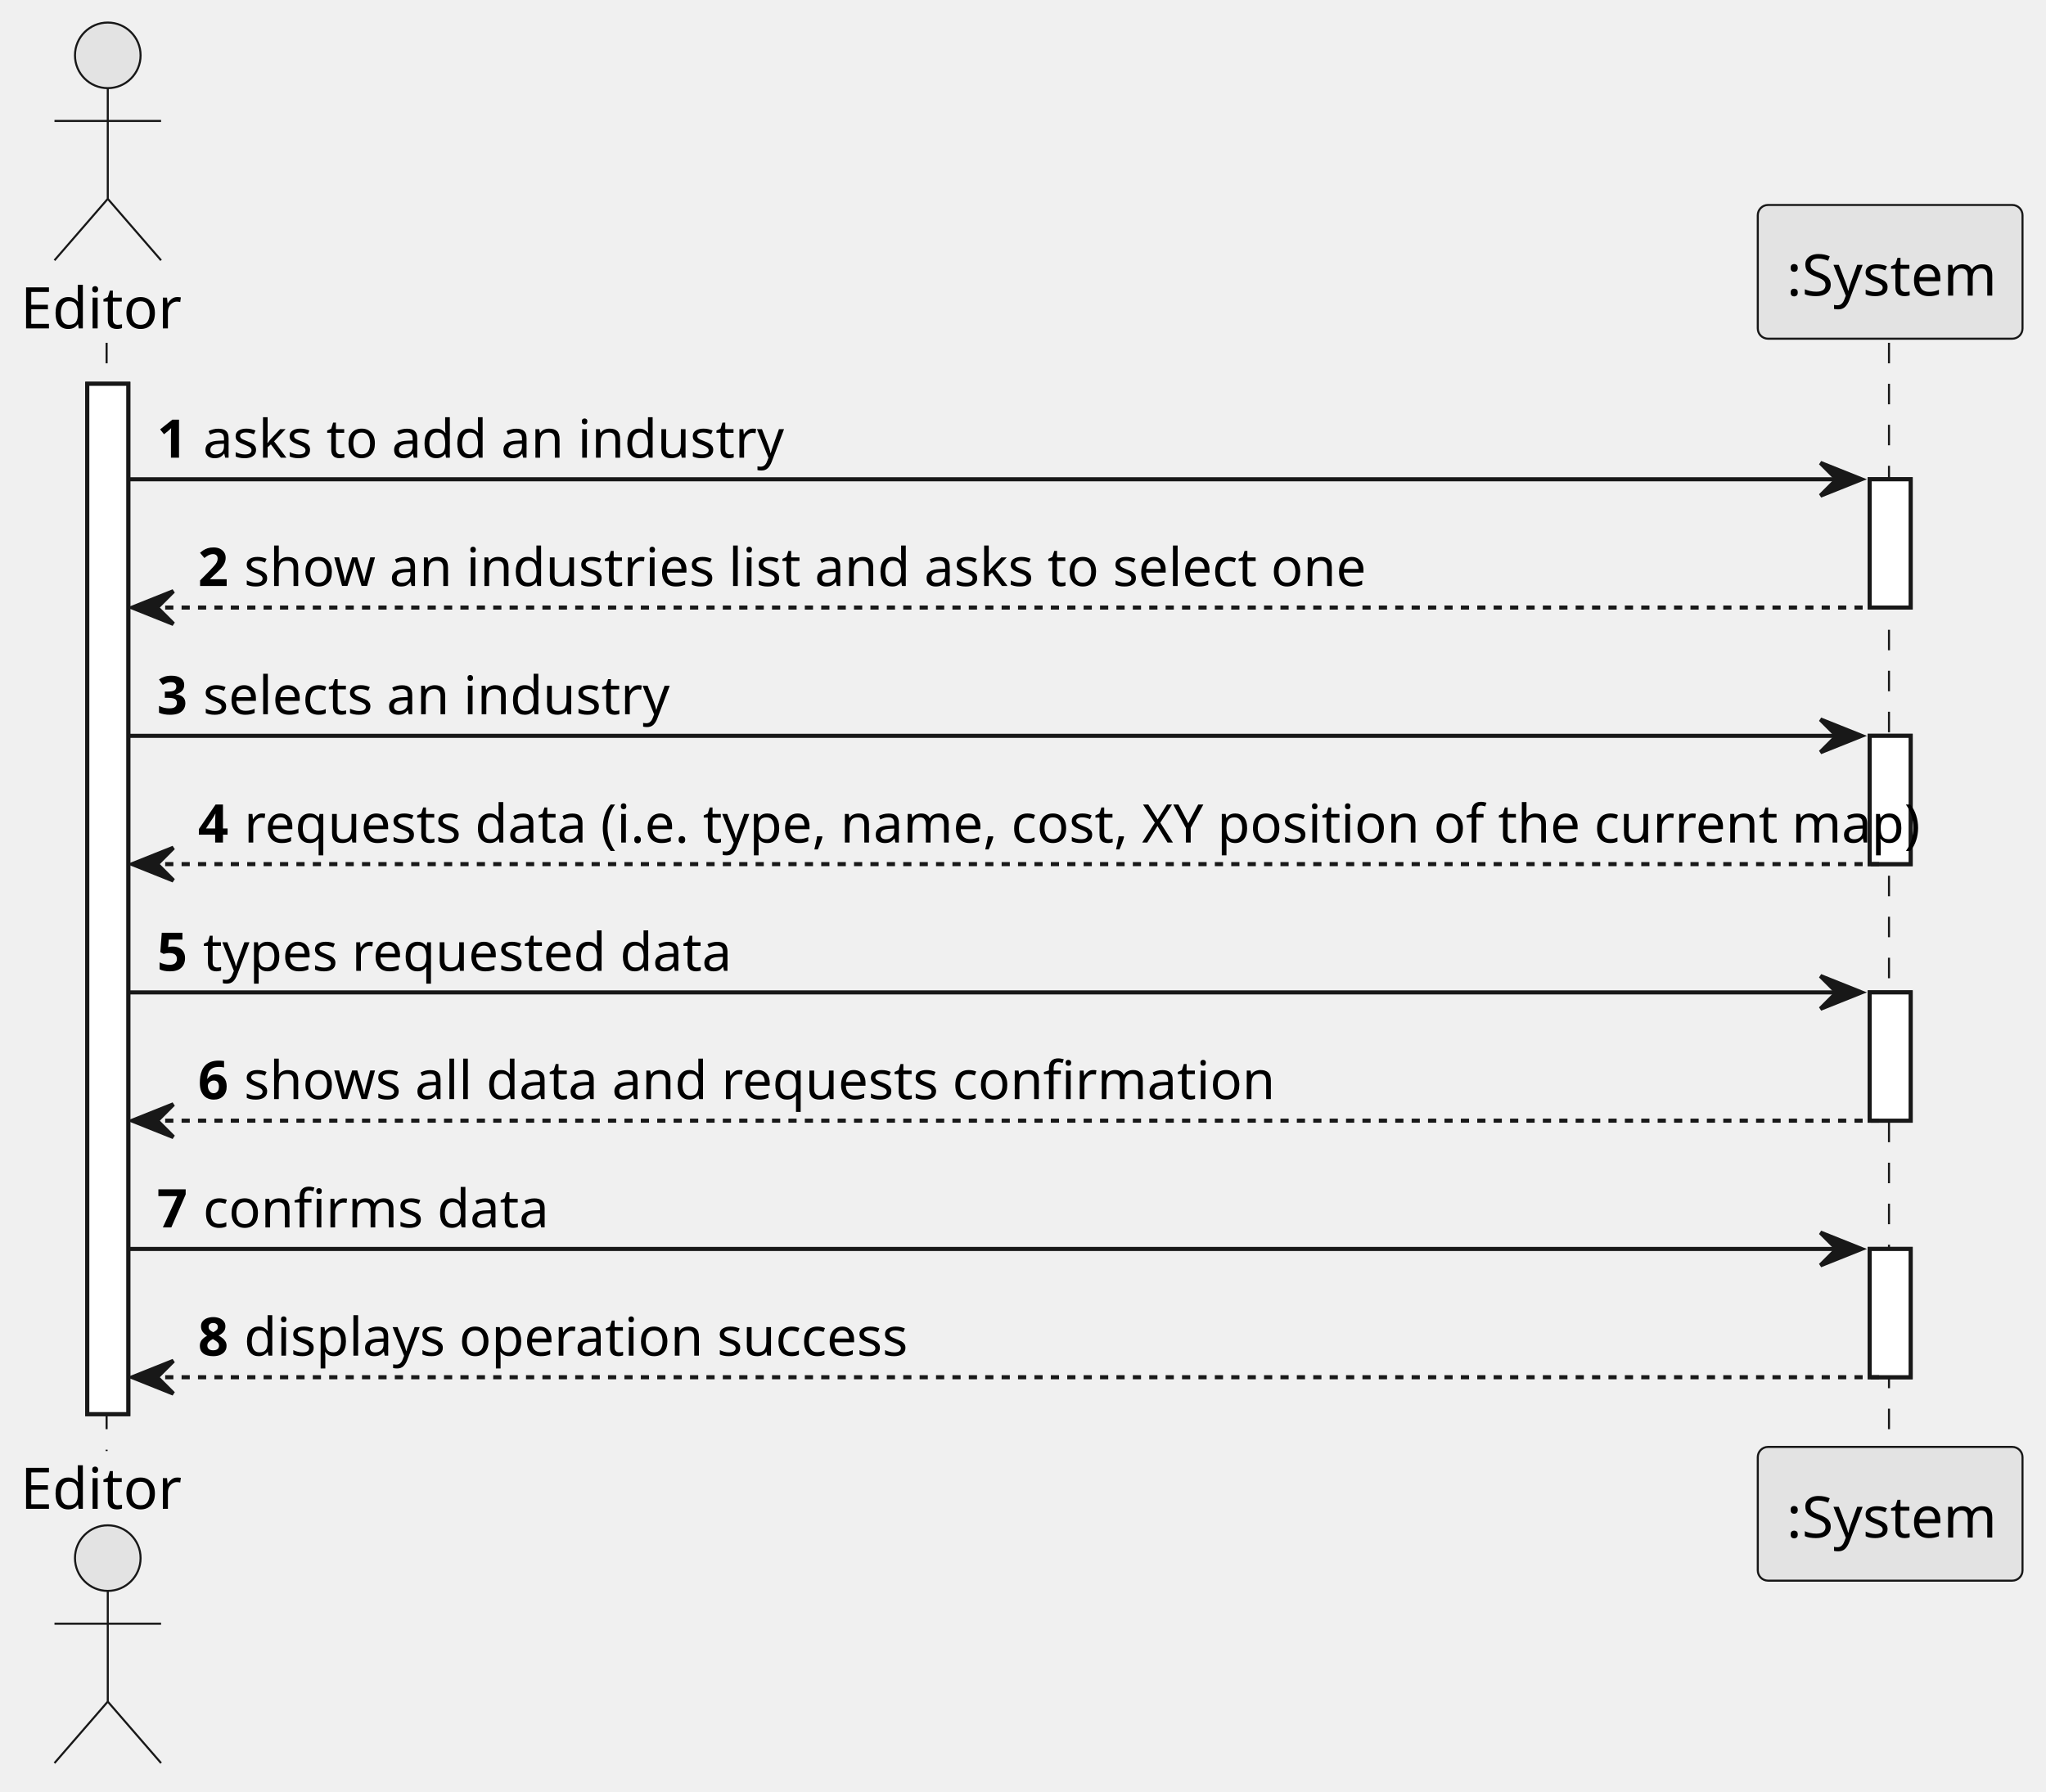
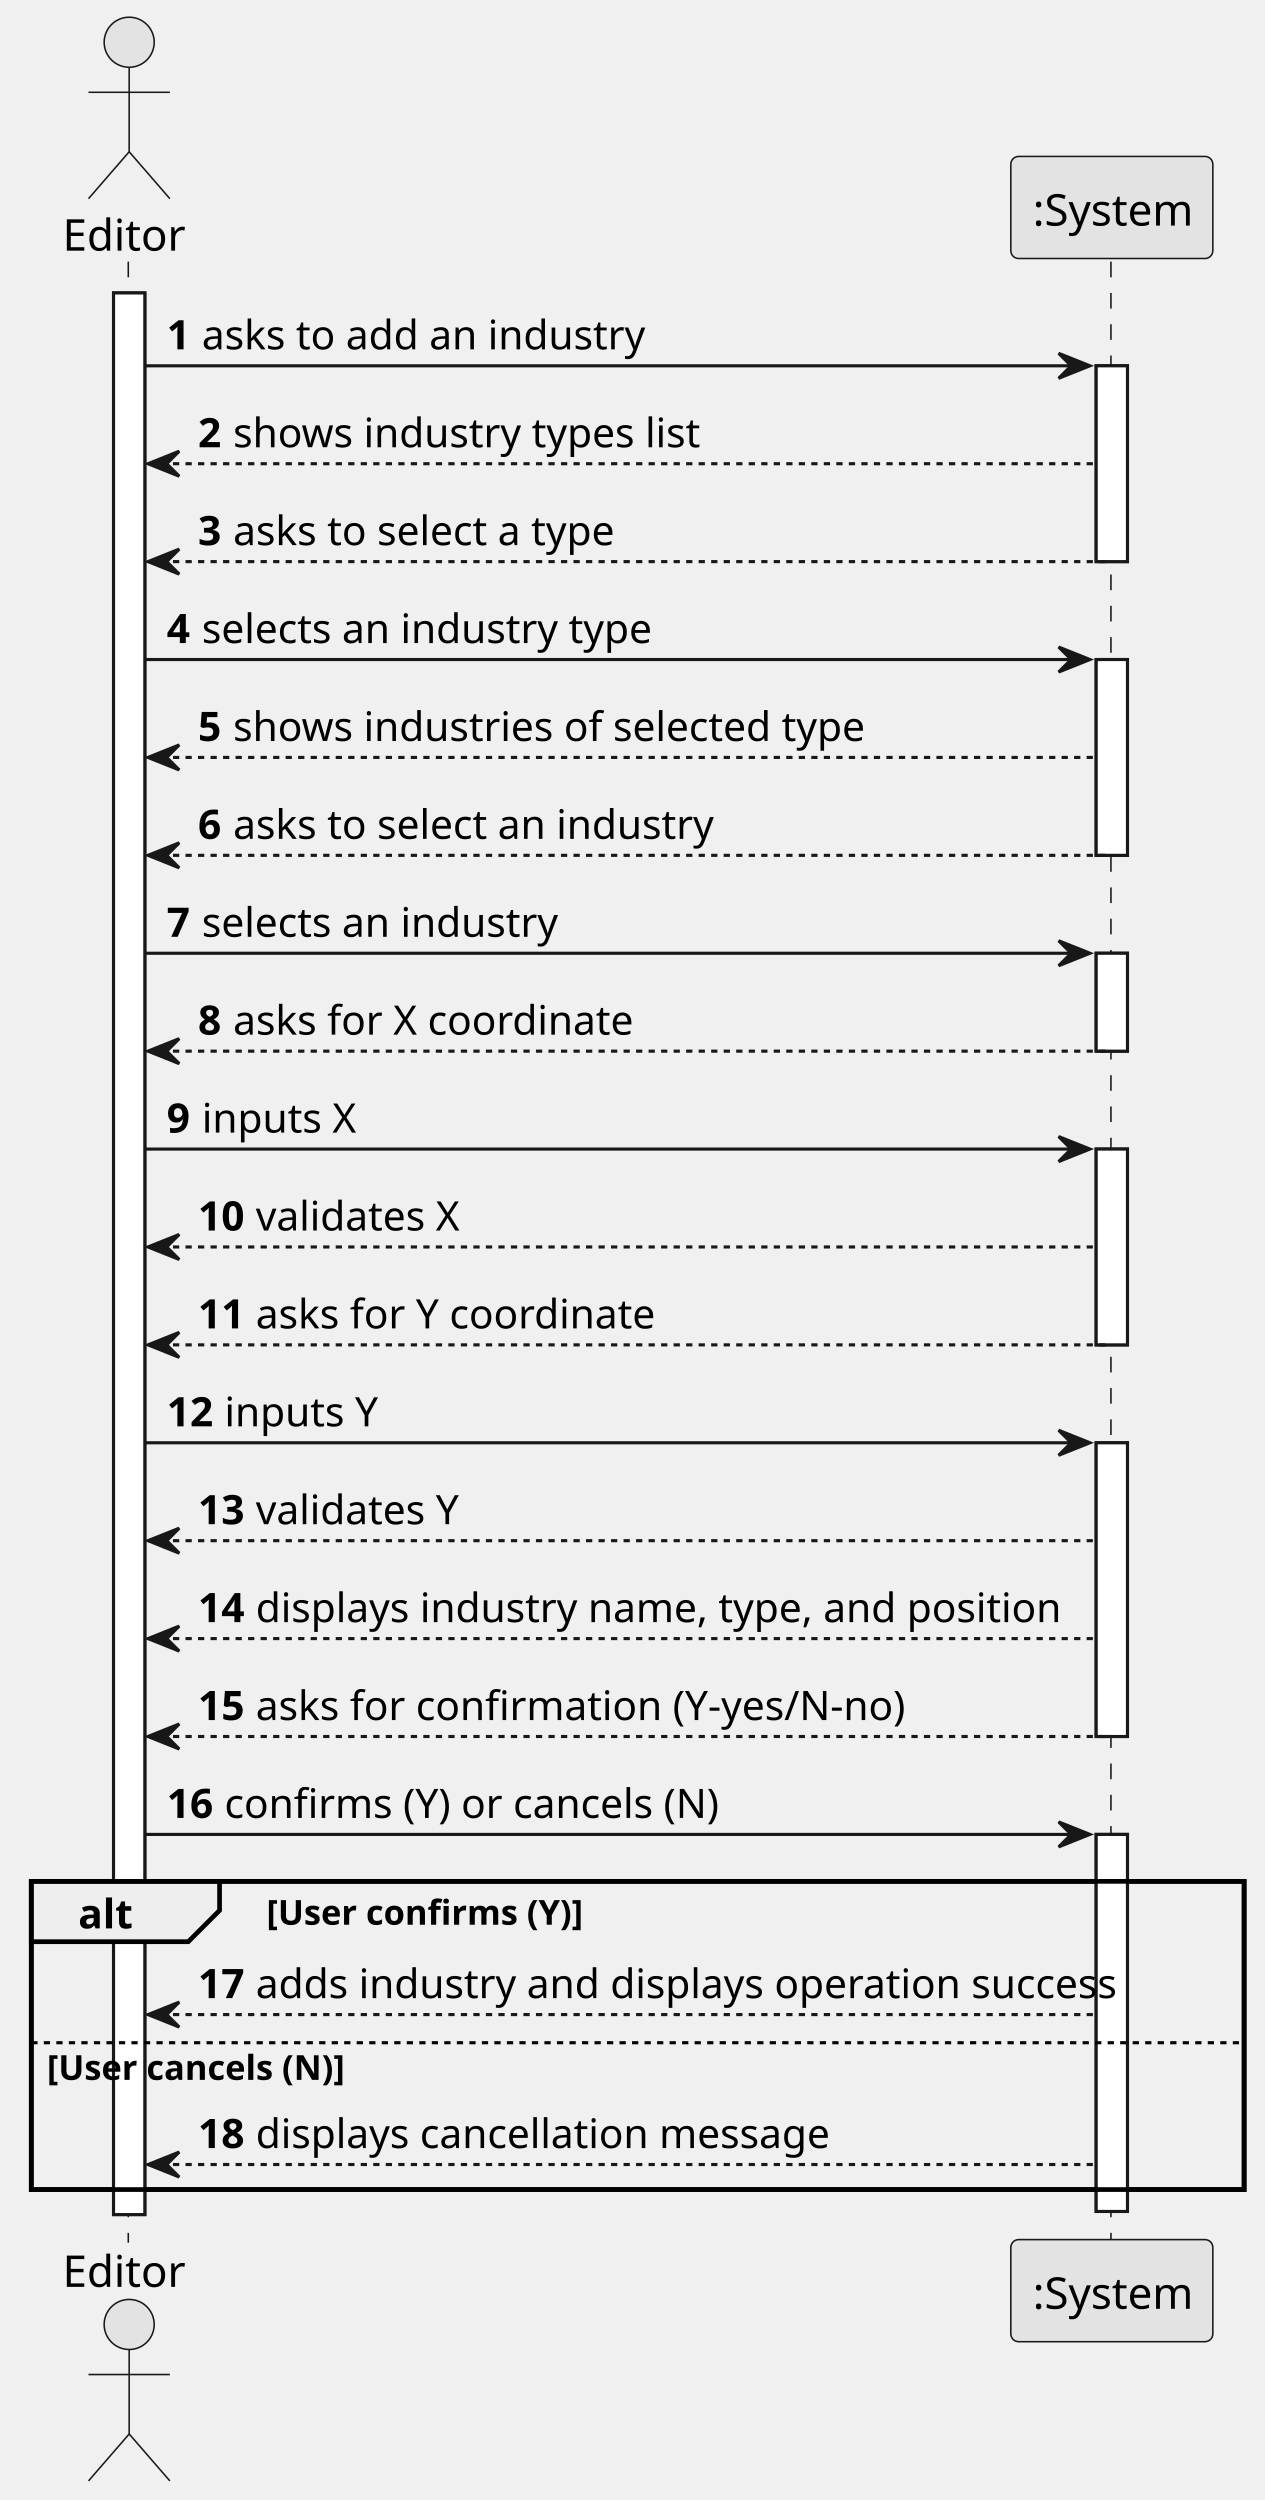
- <svg xmlns="http://www.w3.org/2000/svg" contentStyleType="text/css" height="437px" preserveAspectRatio="none" style="width:499px;height:437px;background:#FFFFFF;" version="1.1" viewBox="0 0 499 437" width="499px" zoomAndPan="magnify">
+ <svg xmlns="http://www.w3.org/2000/svg" contentStyleType="text/css" height="799px" preserveAspectRatio="none" style="width:404px;height:799px;background:#FFFFFF;" version="1.1" viewBox="0 0 404 799" width="404px" zoomAndPan="magnify">
  <defs />
  <g>
-     <rect fill="#FFFFFF" height="251.328" style="stroke:#181818;stroke-width:1.0;" width="10" x="21.286" y="93.621" />
-     <rect fill="#FFFFFF" height="31.291" style="stroke:#181818;stroke-width:1.0;" width="10" x="455.989" y="116.912" />
-     <rect fill="#FFFFFF" height="31.291" style="stroke:#181818;stroke-width:1.0;" width="10" x="455.989" y="179.494" />
-     <rect fill="#FFFFFF" height="31.291" style="stroke:#181818;stroke-width:1.0;" width="10" x="455.989" y="242.076" />
-     <rect fill="#FFFFFF" height="31.291" style="stroke:#181818;stroke-width:1.0;" width="10" x="455.989" y="304.658" />
-     <line style="stroke:#181818;stroke-width:0.5;stroke-dasharray:5.0,5.0;" x1="26" x2="26" y1="83.621" y2="353.949" />
-     <line style="stroke:#181818;stroke-width:0.5;stroke-dasharray:5.0,5.0;" x1="460.707" x2="460.707" y1="83.621" y2="353.949" />
-     <text fill="#000000" font-family="sans-serif" font-size="14" lengthAdjust="spacing" textLength="36.572" x="5" y="80.107">Editor</text>
-     <ellipse cx="26.286" cy="13.5" fill="#E3E3E3" rx="8" ry="8" style="stroke:#181818;stroke-width:0.5;" />
-     <path d="M26.286,21.5 L26.286,48.5 M13.286,29.5 L39.286,29.5 M26.286,48.5 L13.286,63.5 M26.286,48.5 L39.286,63.5 " fill="none" style="stroke:#181818;stroke-width:0.5;" />
-     <text fill="#000000" font-family="sans-serif" font-size="14" lengthAdjust="spacing" textLength="36.572" x="5" y="368.057">Editor</text>
-     <ellipse cx="26.286" cy="380.07" fill="#E3E3E3" rx="8" ry="8" style="stroke:#181818;stroke-width:0.5;" />
-     <path d="M26.286,388.07 L26.286,415.07 M13.286,396.07 L39.286,396.07 M26.286,415.07 L13.286,430.07 M26.286,415.07 L39.286,430.07 " fill="none" style="stroke:#181818;stroke-width:0.5;" />
-     <rect fill="#E3E3E3" height="32.621" rx="2.5" ry="2.5" style="stroke:#181818;stroke-width:0.5;" width="64.565" x="428.707" y="50" />
-     <text fill="#000000" font-family="sans-serif" font-size="14" lengthAdjust="spacing" textLength="50.565" x="435.707" y="72.107">:System</text>
-     <rect fill="#E3E3E3" height="32.621" rx="2.5" ry="2.5" style="stroke:#181818;stroke-width:0.5;" width="64.565" x="428.707" y="352.949" />
-     <text fill="#000000" font-family="sans-serif" font-size="14" lengthAdjust="spacing" textLength="50.565" x="435.707" y="375.057">:System</text>
-     <rect fill="#FFFFFF" height="251.328" style="stroke:#181818;stroke-width:1.0;" width="10" x="21.286" y="93.621" />
-     <rect fill="#FFFFFF" height="31.291" style="stroke:#181818;stroke-width:1.0;" width="10" x="455.989" y="116.912" />
-     <rect fill="#FFFFFF" height="31.291" style="stroke:#181818;stroke-width:1.0;" width="10" x="455.989" y="179.494" />
-     <rect fill="#FFFFFF" height="31.291" style="stroke:#181818;stroke-width:1.0;" width="10" x="455.989" y="242.076" />
-     <rect fill="#FFFFFF" height="31.291" style="stroke:#181818;stroke-width:1.0;" width="10" x="455.989" y="304.658" />
-     <polygon fill="#181818" points="443.989,112.912,453.989,116.912,443.989,120.912,447.989,116.912" style="stroke:#181818;stroke-width:1.0;" />
-     <line style="stroke:#181818;stroke-width:1.0;" x1="31.286" x2="449.989" y1="116.912" y2="116.912" />
-     <text fill="#000000" font-family="sans-serif" font-size="13" font-weight="bold" lengthAdjust="spacing" textLength="7.23" x="38.286" y="111.649">1</text>
-     <text fill="#000000" font-family="sans-serif" font-size="13" lengthAdjust="spacing" textLength="133.688" x="49.516" y="111.649">asks to add an industry</text>
-     <polygon fill="#181818" points="42.286,144.203,32.286,148.203,42.286,152.203,38.286,148.203" style="stroke:#181818;stroke-width:1.0;" />
-     <line style="stroke:#181818;stroke-width:1.0;stroke-dasharray:2.0,2.0;" x1="36.286" x2="459.989" y1="148.203" y2="148.203" />
-     <text fill="#000000" font-family="sans-serif" font-size="13" font-weight="bold" lengthAdjust="spacing" textLength="7.23" x="48.286" y="142.94">2</text>
-     <text fill="#000000" font-family="sans-serif" font-size="13" lengthAdjust="spacing" textLength="260.14" x="59.516" y="142.94">show an industries list and asks to select one</text>
-     <polygon fill="#181818" points="443.989,175.494,453.989,179.494,443.989,183.494,447.989,179.494" style="stroke:#181818;stroke-width:1.0;" />
-     <line style="stroke:#181818;stroke-width:1.0;" x1="31.286" x2="449.989" y1="179.494" y2="179.494" />
-     <text fill="#000000" font-family="sans-serif" font-size="13" font-weight="bold" lengthAdjust="spacing" textLength="7.23" x="38.286" y="174.231">3</text>
-     <text fill="#000000" font-family="sans-serif" font-size="13" lengthAdjust="spacing" textLength="107.663" x="49.516" y="174.231">selects an industry</text>
-     <polygon fill="#181818" points="42.286,206.785,32.286,210.785,42.286,214.785,38.286,210.785" style="stroke:#181818;stroke-width:1.0;" />
-     <line style="stroke:#181818;stroke-width:1.0;stroke-dasharray:2.0,2.0;" x1="36.286" x2="459.989" y1="210.785" y2="210.785" />
-     <text fill="#000000" font-family="sans-serif" font-size="13" font-weight="bold" lengthAdjust="spacing" textLength="7.23" x="48.286" y="205.523">4</text>
-     <text fill="#000000" font-family="sans-serif" font-size="13" lengthAdjust="spacing" textLength="389.473" x="59.516" y="205.523">requests data (i.e. type, name, cost, XY position of the current map)</text>
-     <polygon fill="#181818" points="443.989,238.076,453.989,242.076,443.989,246.076,447.989,242.076" style="stroke:#181818;stroke-width:1.0;" />
-     <line style="stroke:#181818;stroke-width:1.0;" x1="31.286" x2="449.989" y1="242.076" y2="242.076" />
-     <text fill="#000000" font-family="sans-serif" font-size="13" font-weight="bold" lengthAdjust="spacing" textLength="7.23" x="38.286" y="236.814">5</text>
-     <text fill="#000000" font-family="sans-serif" font-size="13" lengthAdjust="spacing" textLength="121.418" x="49.516" y="236.814">types requested data</text>
-     <polygon fill="#181818" points="42.286,269.367,32.286,273.367,42.286,277.367,38.286,273.367" style="stroke:#181818;stroke-width:1.0;" />
-     <line style="stroke:#181818;stroke-width:1.0;stroke-dasharray:2.0,2.0;" x1="36.286" x2="459.989" y1="273.367" y2="273.367" />
-     <text fill="#000000" font-family="sans-serif" font-size="13" font-weight="bold" lengthAdjust="spacing" textLength="7.23" x="48.286" y="268.104">6</text>
-     <text fill="#000000" font-family="sans-serif" font-size="13" lengthAdjust="spacing" textLength="235.574" x="59.516" y="268.104">shows all data and requests confirmation</text>
-     <polygon fill="#181818" points="443.989,300.658,453.989,304.658,443.989,308.658,447.989,304.658" style="stroke:#181818;stroke-width:1.0;" />
-     <line style="stroke:#181818;stroke-width:1.0;" x1="31.286" x2="449.989" y1="304.658" y2="304.658" />
-     <text fill="#000000" font-family="sans-serif" font-size="13" font-weight="bold" lengthAdjust="spacing" textLength="7.23" x="38.286" y="299.396">7</text>
-     <text fill="#000000" font-family="sans-serif" font-size="13" lengthAdjust="spacing" textLength="78.032" x="49.516" y="299.396">confirms data</text>
-     <polygon fill="#181818" points="42.286,331.949,32.286,335.949,42.286,339.949,38.286,335.949" style="stroke:#181818;stroke-width:1.0;" />
-     <line style="stroke:#181818;stroke-width:1.0;stroke-dasharray:2.0,2.0;" x1="36.286" x2="459.989" y1="335.949" y2="335.949" />
-     <text fill="#000000" font-family="sans-serif" font-size="13" font-weight="bold" lengthAdjust="spacing" textLength="7.23" x="48.286" y="330.687">8</text>
-     <text fill="#000000" font-family="sans-serif" font-size="13" lengthAdjust="spacing" textLength="155.359" x="59.516" y="330.687">displays operation success</text>
+     <rect fill="#FFFFFF" height="614.16" style="stroke:#181818;stroke-width:1.0;" width="10" x="36.286" y="93.621" />
+     <rect fill="#FFFFFF" height="62.582" style="stroke:#181818;stroke-width:1.0;" width="10" x="350.339" y="116.912" />
+     <rect fill="#FFFFFF" height="62.582" style="stroke:#181818;stroke-width:1.0;" width="10" x="350.339" y="210.785" />
+     <rect fill="#FFFFFF" height="31.291" style="stroke:#181818;stroke-width:1.0;" width="10" x="350.339" y="304.658" />
+     <rect fill="#FFFFFF" height="62.582" style="stroke:#181818;stroke-width:1.0;" width="10" x="350.339" y="367.24" />
+     <rect fill="#FFFFFF" height="93.873" style="stroke:#181818;stroke-width:1.0;" width="10" x="350.339" y="461.113" />
+     <rect fill="#FFFFFF" height="120.504" style="stroke:#181818;stroke-width:1.0;" width="10" x="350.339" y="586.277" />
+     <rect fill="none" height="98.504" style="stroke:#000000;stroke-width:1.5;" width="387.622" x="10" y="601.277" />
+     <line style="stroke:#181818;stroke-width:0.5;stroke-dasharray:5.0,5.0;" x1="41" x2="41" y1="83.621" y2="716.781" />
+     <line style="stroke:#181818;stroke-width:0.5;stroke-dasharray:5.0,5.0;" x1="355.057" x2="355.057" y1="83.621" y2="716.781" />
+     <text fill="#000000" font-family="sans-serif" font-size="14" lengthAdjust="spacing" textLength="36.572" x="20" y="80.107">Editor</text>
+     <ellipse cx="41.286" cy="13.5" fill="#E3E3E3" rx="8" ry="8" style="stroke:#181818;stroke-width:0.5;" />
+     <path d="M41.286,21.5 L41.286,48.5 M28.286,29.5 L54.286,29.5 M41.286,48.5 L28.286,63.5 M41.286,48.5 L54.286,63.5 " fill="none" style="stroke:#181818;stroke-width:0.5;" />
+     <text fill="#000000" font-family="sans-serif" font-size="14" lengthAdjust="spacing" textLength="36.572" x="20" y="730.889">Editor</text>
+     <ellipse cx="41.286" cy="742.902" fill="#E3E3E3" rx="8" ry="8" style="stroke:#181818;stroke-width:0.5;" />
+     <path d="M41.286,750.902 L41.286,777.902 M28.286,758.902 L54.286,758.902 M41.286,777.902 L28.286,792.902 M41.286,777.902 L54.286,792.902 " fill="none" style="stroke:#181818;stroke-width:0.5;" />
+     <rect fill="#E3E3E3" height="32.621" rx="2.5" ry="2.5" style="stroke:#181818;stroke-width:0.5;" width="64.565" x="323.057" y="50" />
+     <text fill="#000000" font-family="sans-serif" font-size="14" lengthAdjust="spacing" textLength="50.565" x="330.057" y="72.107">:System</text>
+     <rect fill="#E3E3E3" height="32.621" rx="2.5" ry="2.5" style="stroke:#181818;stroke-width:0.5;" width="64.565" x="323.057" y="715.781" />
+     <text fill="#000000" font-family="sans-serif" font-size="14" lengthAdjust="spacing" textLength="50.565" x="330.057" y="737.889">:System</text>
+     <rect fill="#FFFFFF" height="614.16" style="stroke:#181818;stroke-width:1.0;" width="10" x="36.286" y="93.621" />
+     <rect fill="#FFFFFF" height="62.582" style="stroke:#181818;stroke-width:1.0;" width="10" x="350.339" y="116.912" />
+     <rect fill="#FFFFFF" height="62.582" style="stroke:#181818;stroke-width:1.0;" width="10" x="350.339" y="210.785" />
+     <rect fill="#FFFFFF" height="31.291" style="stroke:#181818;stroke-width:1.0;" width="10" x="350.339" y="304.658" />
+     <rect fill="#FFFFFF" height="62.582" style="stroke:#181818;stroke-width:1.0;" width="10" x="350.339" y="367.24" />
+     <rect fill="#FFFFFF" height="93.873" style="stroke:#181818;stroke-width:1.0;" width="10" x="350.339" y="461.113" />
+     <rect fill="#FFFFFF" height="120.504" style="stroke:#181818;stroke-width:1.0;" width="10" x="350.339" y="586.277" />
+     <polygon fill="#181818" points="338.339,112.912,348.339,116.912,338.339,120.912,342.339,116.912" style="stroke:#181818;stroke-width:1.0;" />
+     <line style="stroke:#181818;stroke-width:1.0;" x1="46.286" x2="344.339" y1="116.912" y2="116.912" />
+     <text fill="#000000" font-family="sans-serif" font-size="13" font-weight="bold" lengthAdjust="spacing" textLength="7.23" x="53.286" y="111.649">1</text>
+     <text fill="#000000" font-family="sans-serif" font-size="13" lengthAdjust="spacing" textLength="133.688" x="64.516" y="111.649">asks to add an industry</text>
+     <polygon fill="#181818" points="57.286,144.203,47.286,148.203,57.286,152.203,53.286,148.203" style="stroke:#181818;stroke-width:1.0;" />
+     <line style="stroke:#181818;stroke-width:1.0;stroke-dasharray:2.0,2.0;" x1="51.286" x2="349.339" y1="148.203" y2="148.203" />
+     <text fill="#000000" font-family="sans-serif" font-size="13" font-weight="bold" lengthAdjust="spacing" textLength="7.23" x="63.286" y="142.94">2</text>
+     <text fill="#000000" font-family="sans-serif" font-size="13" lengthAdjust="spacing" textLength="140.163" x="74.516" y="142.94">shows industry types list</text>
+     <polygon fill="#181818" points="57.286,175.494,47.286,179.494,57.286,183.494,53.286,179.494" style="stroke:#181818;stroke-width:1.0;" />
+     <line style="stroke:#181818;stroke-width:1.0;stroke-dasharray:2.0,2.0;" x1="51.286" x2="354.339" y1="179.494" y2="179.494" />
+     <text fill="#000000" font-family="sans-serif" font-size="13" font-weight="bold" lengthAdjust="spacing" textLength="7.23" x="63.286" y="174.231">3</text>
+     <text fill="#000000" font-family="sans-serif" font-size="13" lengthAdjust="spacing" textLength="117.781" x="74.516" y="174.231">asks to select a type</text>
+     <polygon fill="#181818" points="338.339,206.785,348.339,210.785,338.339,214.785,342.339,210.785" style="stroke:#181818;stroke-width:1.0;" />
+     <line style="stroke:#181818;stroke-width:1.0;" x1="46.286" x2="344.339" y1="210.785" y2="210.785" />
+     <text fill="#000000" font-family="sans-serif" font-size="13" font-weight="bold" lengthAdjust="spacing" textLength="7.23" x="53.286" y="205.523">4</text>
+     <text fill="#000000" font-family="sans-serif" font-size="13" lengthAdjust="spacing" textLength="135.846" x="64.516" y="205.523">selects an industry type</text>
+     <polygon fill="#181818" points="57.286,238.076,47.286,242.076,57.286,246.076,53.286,242.076" style="stroke:#181818;stroke-width:1.0;" />
+     <line style="stroke:#181818;stroke-width:1.0;stroke-dasharray:2.0,2.0;" x1="51.286" x2="349.339" y1="242.076" y2="242.076" />
+     <text fill="#000000" font-family="sans-serif" font-size="13" font-weight="bold" lengthAdjust="spacing" textLength="7.23" x="63.286" y="236.814">5</text>
+     <text fill="#000000" font-family="sans-serif" font-size="13" lengthAdjust="spacing" textLength="190.766" x="74.516" y="236.814">shows industries of selected type</text>
+     <polygon fill="#181818" points="57.286,269.367,47.286,273.367,57.286,277.367,53.286,273.367" style="stroke:#181818;stroke-width:1.0;" />
+     <line style="stroke:#181818;stroke-width:1.0;stroke-dasharray:2.0,2.0;" x1="51.286" x2="354.339" y1="273.367" y2="273.367" />
+     <text fill="#000000" font-family="sans-serif" font-size="13" font-weight="bold" lengthAdjust="spacing" textLength="7.23" x="63.286" y="268.104">6</text>
+     <text fill="#000000" font-family="sans-serif" font-size="13" lengthAdjust="spacing" textLength="145.958" x="74.516" y="268.104">asks to select an industry</text>
+     <polygon fill="#181818" points="338.339,300.658,348.339,304.658,338.339,308.658,342.339,304.658" style="stroke:#181818;stroke-width:1.0;" />
+     <line style="stroke:#181818;stroke-width:1.0;" x1="46.286" x2="344.339" y1="304.658" y2="304.658" />
+     <text fill="#000000" font-family="sans-serif" font-size="13" font-weight="bold" lengthAdjust="spacing" textLength="7.23" x="53.286" y="299.396">7</text>
+     <text fill="#000000" font-family="sans-serif" font-size="13" lengthAdjust="spacing" textLength="107.663" x="64.516" y="299.396">selects an industry</text>
+     <polygon fill="#181818" points="57.286,331.949,47.286,335.949,57.286,339.949,53.286,335.949" style="stroke:#181818;stroke-width:1.0;" />
+     <line style="stroke:#181818;stroke-width:1.0;stroke-dasharray:2.0,2.0;" x1="51.286" x2="354.339" y1="335.949" y2="335.949" />
+     <text fill="#000000" font-family="sans-serif" font-size="13" font-weight="bold" lengthAdjust="spacing" textLength="7.23" x="63.286" y="330.687">8</text>
+     <text fill="#000000" font-family="sans-serif" font-size="13" lengthAdjust="spacing" textLength="122.116" x="74.516" y="330.687">asks for X coordinate</text>
+     <polygon fill="#181818" points="338.339,363.24,348.339,367.24,338.339,371.24,342.339,367.24" style="stroke:#181818;stroke-width:1.0;" />
+     <line style="stroke:#181818;stroke-width:1.0;" x1="46.286" x2="344.339" y1="367.24" y2="367.24" />
+     <text fill="#000000" font-family="sans-serif" font-size="13" font-weight="bold" lengthAdjust="spacing" textLength="7.23" x="53.286" y="361.978">9</text>
+     <text fill="#000000" font-family="sans-serif" font-size="13" lengthAdjust="spacing" textLength="46.973" x="64.516" y="361.978">inputs X</text>
+     <polygon fill="#181818" points="57.286,394.531,47.286,398.531,57.286,402.531,53.286,398.531" style="stroke:#181818;stroke-width:1.0;" />
+     <line style="stroke:#181818;stroke-width:1.0;stroke-dasharray:2.0,2.0;" x1="51.286" x2="349.339" y1="398.531" y2="398.531" />
+     <text fill="#000000" font-family="sans-serif" font-size="13" font-weight="bold" lengthAdjust="spacing" textLength="14.46" x="63.286" y="393.269">10</text>
+     <text fill="#000000" font-family="sans-serif" font-size="13" lengthAdjust="spacing" textLength="63.591" x="81.746" y="393.269">validates X</text>
+     <polygon fill="#181818" points="57.286,425.822,47.286,429.822,57.286,433.822,53.286,429.822" style="stroke:#181818;stroke-width:1.0;" />
+     <line style="stroke:#181818;stroke-width:1.0;stroke-dasharray:2.0,2.0;" x1="51.286" x2="354.339" y1="429.822" y2="429.822" />
+     <text fill="#000000" font-family="sans-serif" font-size="13" font-weight="bold" lengthAdjust="spacing" textLength="14.46" x="63.286" y="424.56">11</text>
+     <text fill="#000000" font-family="sans-serif" font-size="13" lengthAdjust="spacing" textLength="122.116" x="81.746" y="424.56">asks for Y coordinate</text>
+     <polygon fill="#181818" points="338.339,457.113,348.339,461.113,338.339,465.113,342.339,461.113" style="stroke:#181818;stroke-width:1.0;" />
+     <line style="stroke:#181818;stroke-width:1.0;" x1="46.286" x2="344.339" y1="461.113" y2="461.113" />
+     <text fill="#000000" font-family="sans-serif" font-size="13" font-weight="bold" lengthAdjust="spacing" textLength="14.46" x="53.286" y="455.851">12</text>
+     <text fill="#000000" font-family="sans-serif" font-size="13" lengthAdjust="spacing" textLength="46.973" x="71.746" y="455.851">inputs Y</text>
+     <polygon fill="#181818" points="57.286,488.404,47.286,492.404,57.286,496.404,53.286,492.404" style="stroke:#181818;stroke-width:1.0;" />
+     <line style="stroke:#181818;stroke-width:1.0;stroke-dasharray:2.0,2.0;" x1="51.286" x2="349.339" y1="492.404" y2="492.404" />
+     <text fill="#000000" font-family="sans-serif" font-size="13" font-weight="bold" lengthAdjust="spacing" textLength="14.46" x="63.286" y="487.142">13</text>
+     <text fill="#000000" font-family="sans-serif" font-size="13" lengthAdjust="spacing" textLength="63.591" x="81.746" y="487.142">validates Y</text>
+     <polygon fill="#181818" points="57.286,519.695,47.286,523.695,57.286,527.695,53.286,523.695" style="stroke:#181818;stroke-width:1.0;" />
+     <line style="stroke:#181818;stroke-width:1.0;stroke-dasharray:2.0,2.0;" x1="51.286" x2="349.339" y1="523.695" y2="523.695" />
+     <text fill="#000000" font-family="sans-serif" font-size="13" font-weight="bold" lengthAdjust="spacing" textLength="14.46" x="63.286" y="518.433">14</text>
+     <text fill="#000000" font-family="sans-serif" font-size="13" lengthAdjust="spacing" textLength="241.357" x="81.746" y="518.433">displays industry name, type, and position</text>
+     <polygon fill="#181818" points="57.286,550.986,47.286,554.986,57.286,558.986,53.286,554.986" style="stroke:#181818;stroke-width:1.0;" />
+     <line style="stroke:#181818;stroke-width:1.0;stroke-dasharray:2.0,2.0;" x1="51.286" x2="354.339" y1="554.986" y2="554.986" />
+     <text fill="#000000" font-family="sans-serif" font-size="13" font-weight="bold" lengthAdjust="spacing" textLength="14.46" x="63.286" y="549.724">15</text>
+     <text fill="#000000" font-family="sans-serif" font-size="13" lengthAdjust="spacing" textLength="197.222" x="81.746" y="549.724">asks for confirmation (Y-yes/N-no)</text>
+     <polygon fill="#181818" points="338.339,582.277,348.339,586.277,338.339,590.277,342.339,586.277" style="stroke:#181818;stroke-width:1.0;" />
+     <line style="stroke:#181818;stroke-width:1.0;" x1="46.286" x2="344.339" y1="586.277" y2="586.277" />
+     <text fill="#000000" font-family="sans-serif" font-size="13" font-weight="bold" lengthAdjust="spacing" textLength="14.46" x="53.286" y="581.015">16</text>
+     <text fill="#000000" font-family="sans-serif" font-size="13" lengthAdjust="spacing" textLength="154.578" x="71.746" y="581.015">confirms (Y) or cancels (N)</text>
+     <path d="M10,601.277 L70.171,601.277 L70.171,610.568 L60.171,620.568 L10,620.568 L10,601.277 " fill="#EEEEEE" style="stroke:#000000;stroke-width:1.5;" />
+     <rect fill="none" height="98.504" style="stroke:#000000;stroke-width:1.5;" width="387.622" x="10" y="601.277" />
+     <text fill="#000000" font-family="sans-serif" font-size="13" font-weight="bold" lengthAdjust="spacing" textLength="15.171" x="25" y="616.306">alt</text>
+     <text fill="#000000" font-family="sans-serif" font-size="11" font-weight="bold" lengthAdjust="spacing" textLength="99.016" x="85.171" y="615.148">[User confirms (Y)]</text>
+     <polygon fill="#181818" points="57.286,639.859,47.286,643.859,57.286,647.859,53.286,643.859" style="stroke:#181818;stroke-width:1.0;" />
+     <line style="stroke:#181818;stroke-width:1.0;stroke-dasharray:2.0,2.0;" x1="51.286" x2="349.339" y1="643.859" y2="643.859" />
+     <text fill="#000000" font-family="sans-serif" font-size="13" font-weight="bold" lengthAdjust="spacing" textLength="14.46" x="63.286" y="638.597">17</text>
+     <text fill="#000000" font-family="sans-serif" font-size="13" lengthAdjust="spacing" textLength="261.593" x="81.746" y="638.597">adds industry and displays operation success</text>
+     <line style="stroke:#000000;stroke-width:1.0;stroke-dasharray:2.0,2.0;" x1="10" x2="397.622" y1="652.859" y2="652.859" />
+     <text fill="#000000" font-family="sans-serif" font-size="11" font-weight="bold" lengthAdjust="spacing" textLength="93.532" x="15" y="664.73">[User cancels (N)]</text>
+     <polygon fill="#181818" points="57.286,687.781,47.286,691.781,57.286,695.781,53.286,691.781" style="stroke:#181818;stroke-width:1.0;" />
+     <line style="stroke:#181818;stroke-width:1.0;stroke-dasharray:2.0,2.0;" x1="51.286" x2="349.339" y1="691.781" y2="691.781" />
+     <text fill="#000000" font-family="sans-serif" font-size="13" font-weight="bold" lengthAdjust="spacing" textLength="14.46" x="63.286" y="686.519">18</text>
+     <text fill="#000000" font-family="sans-serif" font-size="13" lengthAdjust="spacing" textLength="175.595" x="81.746" y="686.519">displays cancellation message</text>
  </g>
</svg>
